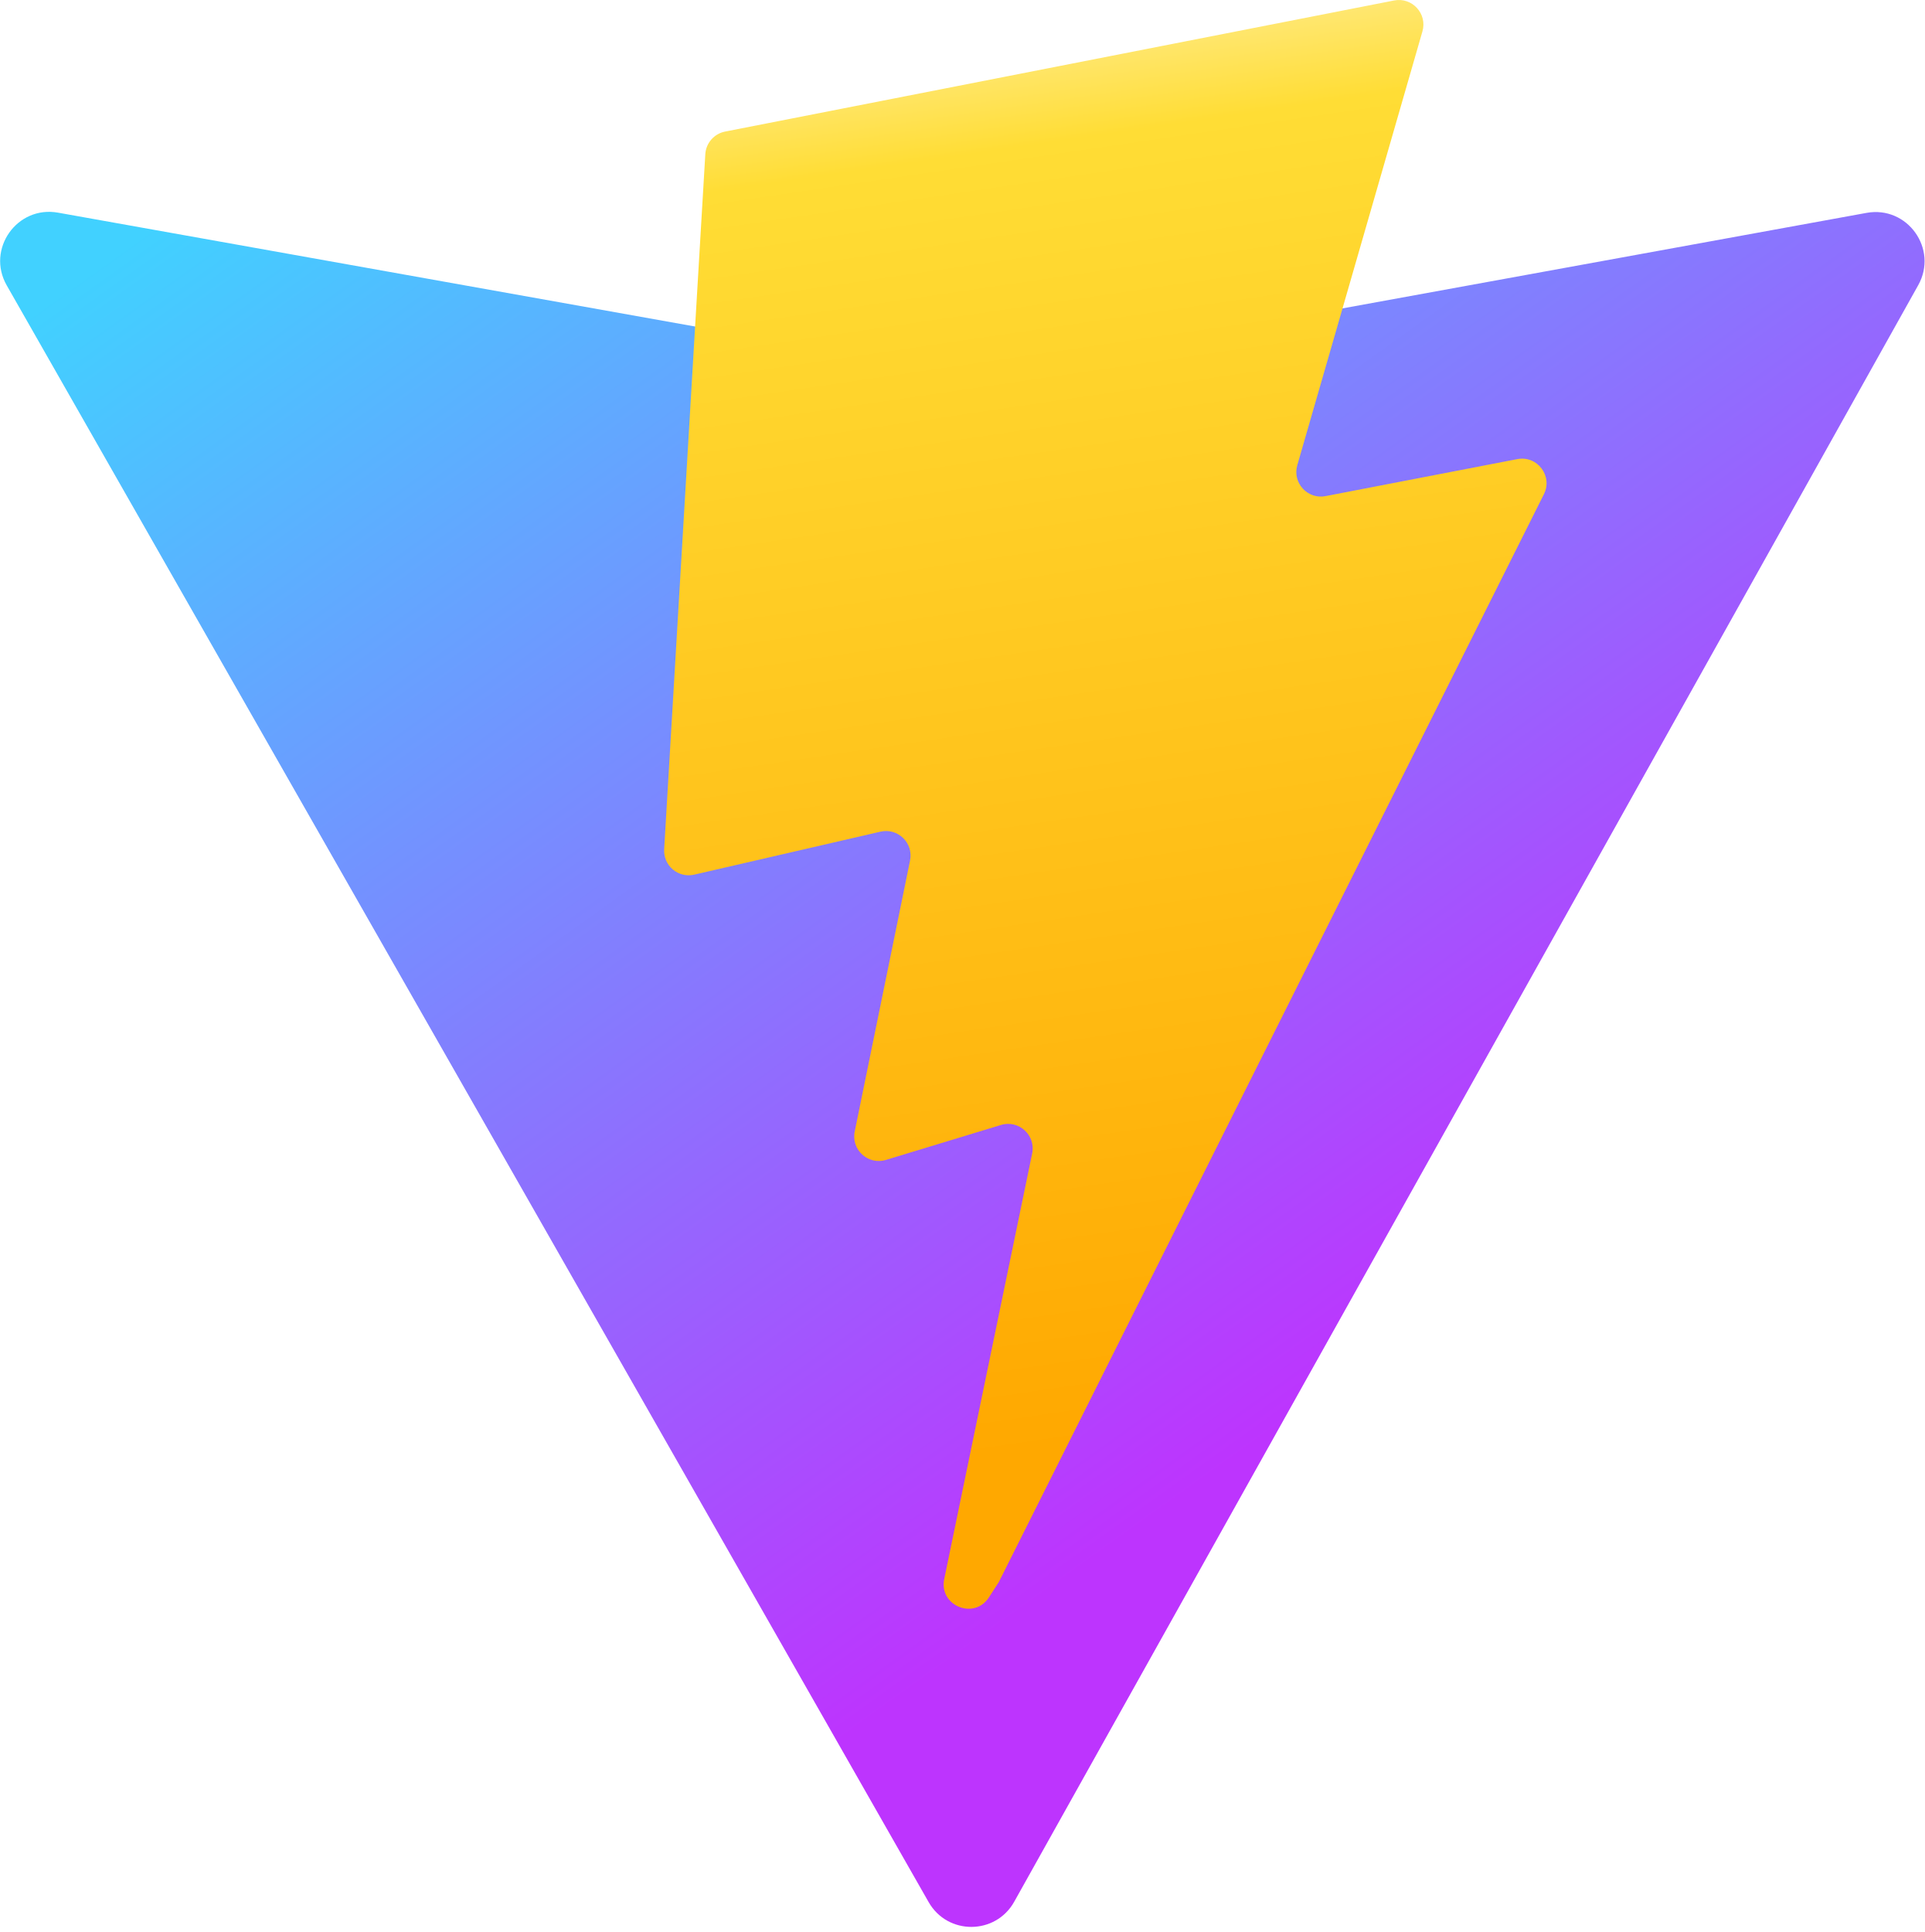
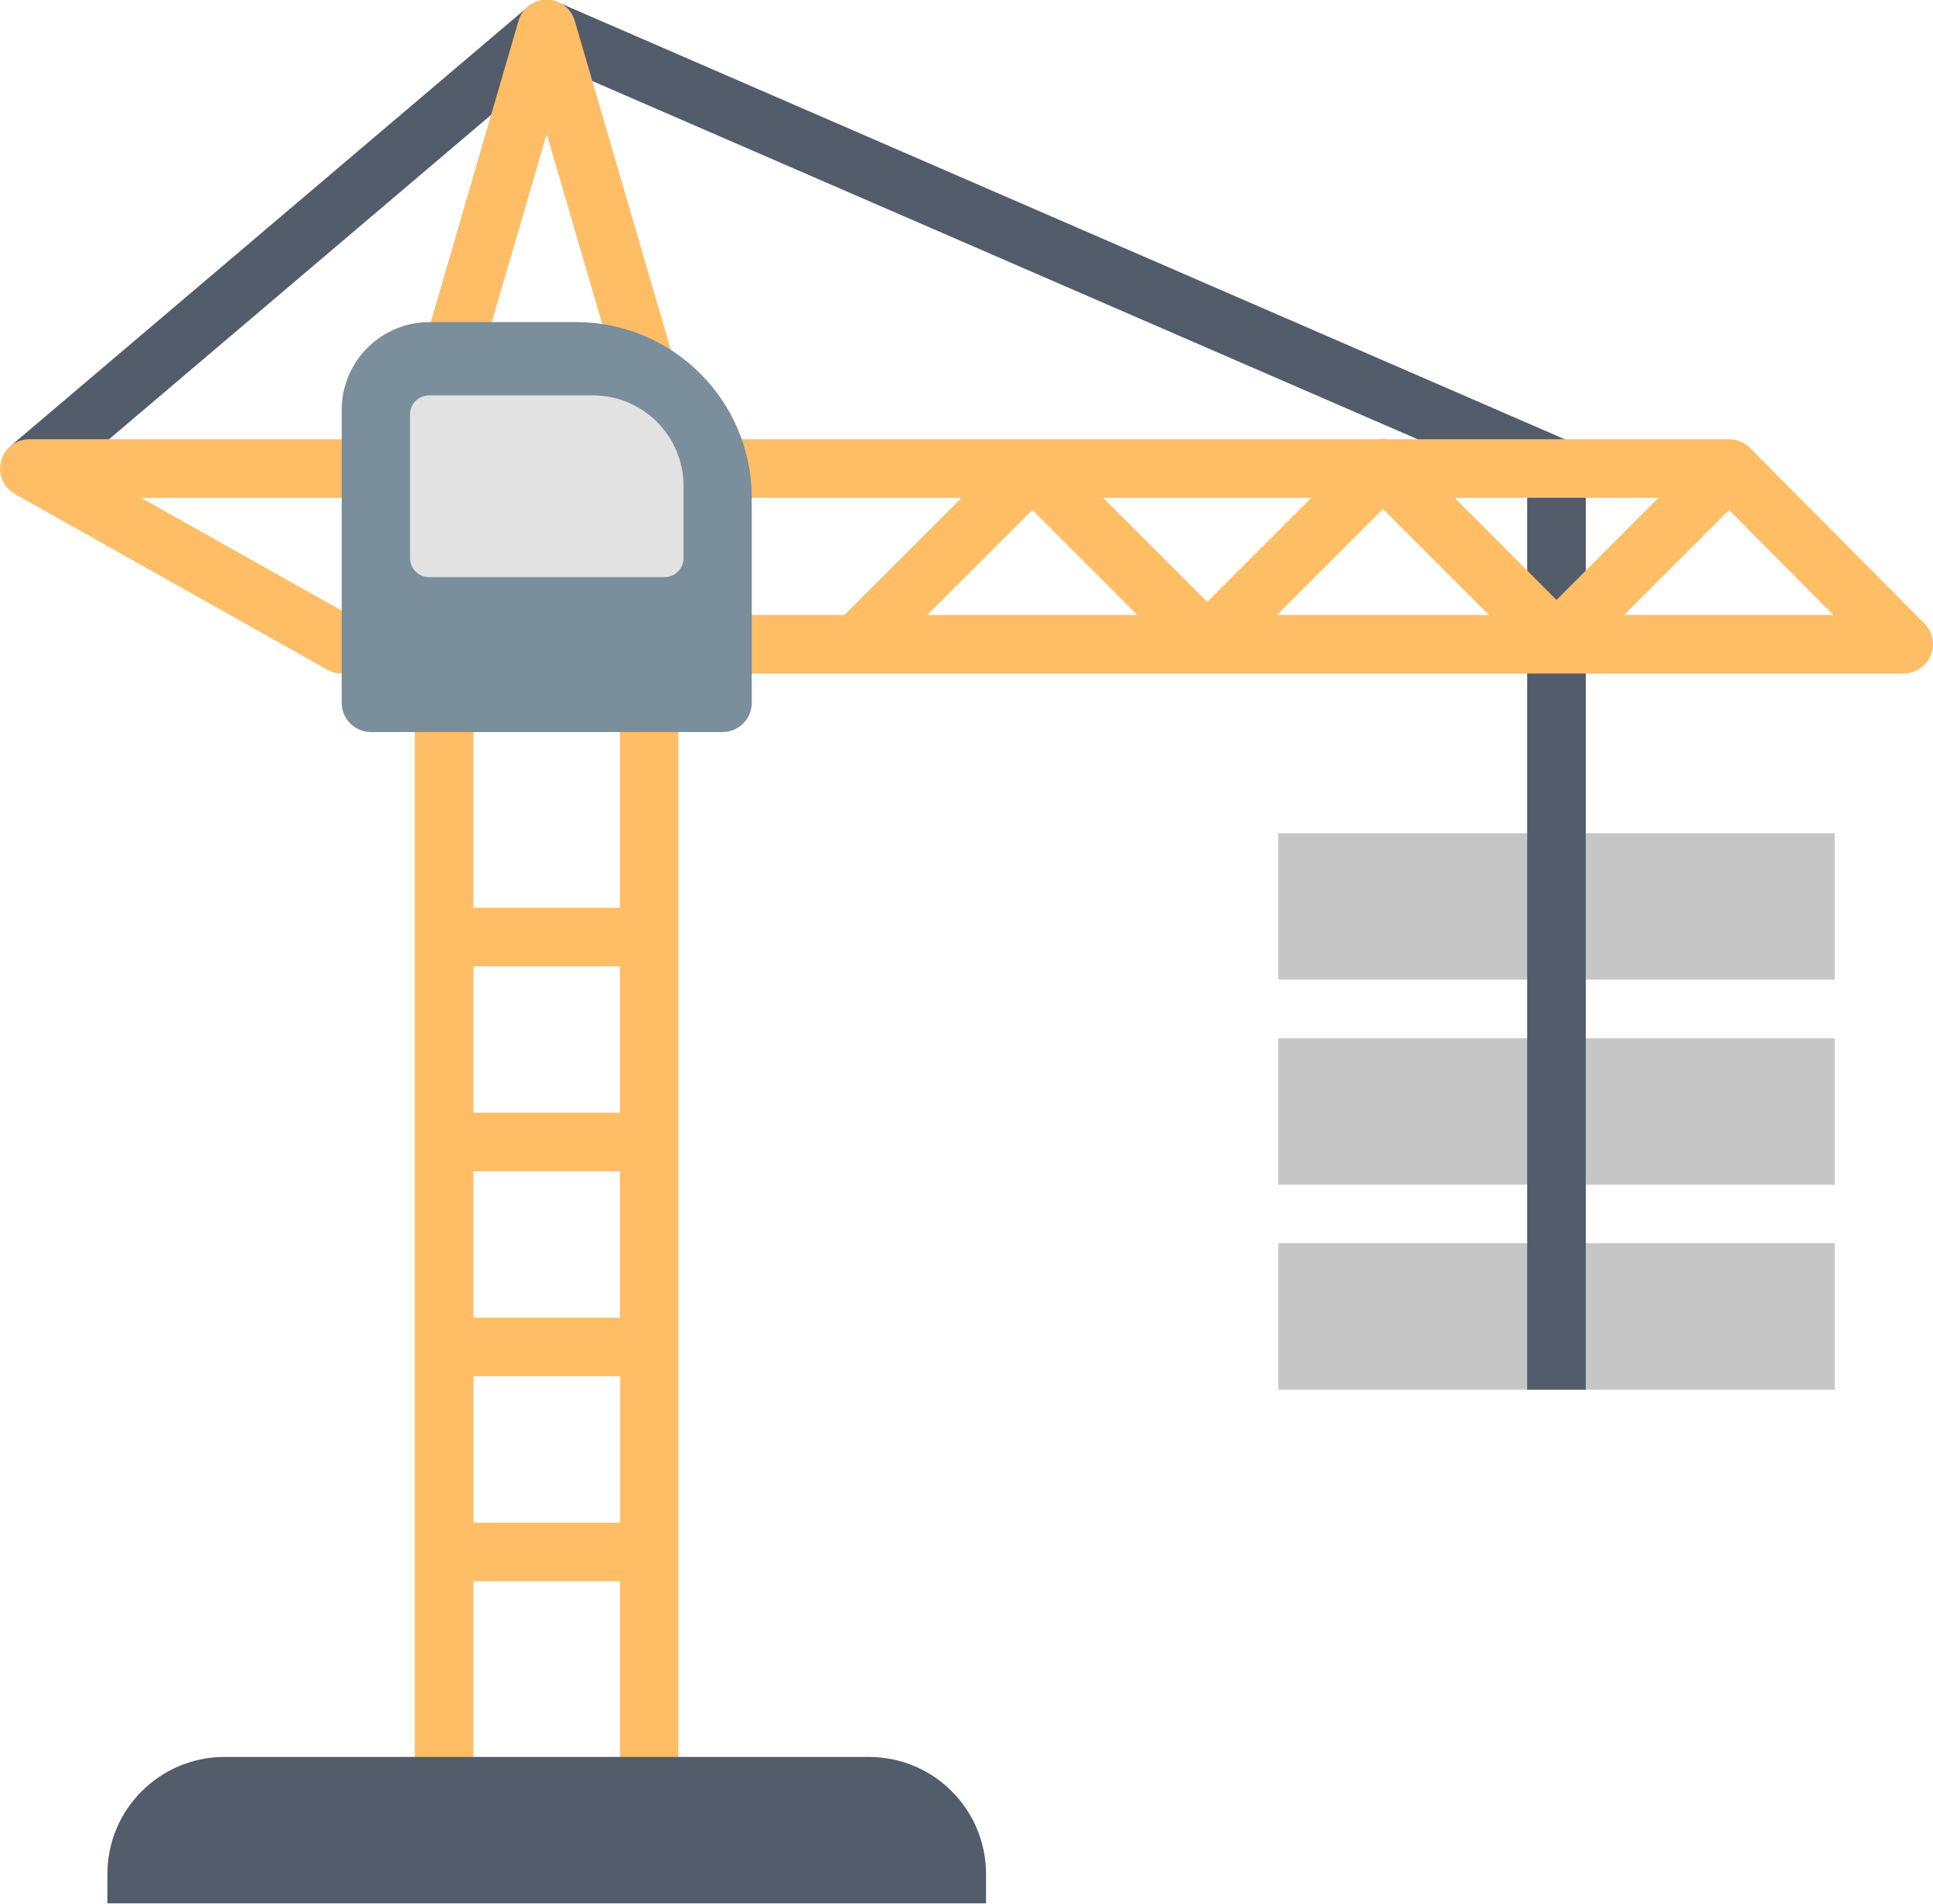
- <svg xmlns="http://www.w3.org/2000/svg" aria-hidden="true" role="img" class="iconify iconify--logos" width="31.88" height="32" preserveAspectRatio="xMidYMid meet" viewBox="0 0 256 257">
-   <defs>
-     <linearGradient id="IconifyId1813088fe1fbc01fb466" x1="-.828%" x2="57.636%" y1="7.652%" y2="78.411%">
-       <stop offset="0%" stop-color="#41D1FF" />
-       <stop offset="100%" stop-color="#BD34FE" />
-     </linearGradient>
-     <linearGradient id="IconifyId1813088fe1fbc01fb467" x1="43.376%" x2="50.316%" y1="2.242%" y2="89.03%">
-       <stop offset="0%" stop-color="#FFEA83" />
-       <stop offset="8.333%" stop-color="#FFDD35" />
-       <stop offset="100%" stop-color="#FFA800" />
-     </linearGradient>
-   </defs>
-   <path fill="url(#IconifyId1813088fe1fbc01fb466)" d="M255.153 37.938L134.897 252.976c-2.483 4.44-8.862 4.466-11.382.048L.875 37.958c-2.746-4.814 1.371-10.646 6.827-9.67l120.385 21.517a6.537 6.537 0 0 0 2.322-.004l117.867-21.483c5.438-.991 9.574 4.796 6.877 9.62Z" />
-   <path fill="url(#IconifyId1813088fe1fbc01fb467)" d="M185.432.063L96.44 17.501a3.268 3.268 0 0 0-2.634 3.014l-5.474 92.456a3.268 3.268 0 0 0 3.997 3.378l24.777-5.718c2.318-.535 4.413 1.507 3.936 3.838l-7.361 36.047c-.495 2.426 1.782 4.5 4.151 3.78l15.304-4.649c2.372-.72 4.652 1.36 4.15 3.788l-11.698 56.621c-.732 3.542 3.979 5.473 5.943 2.437l1.313-2.028l72.516-144.72c1.215-2.423-.88-5.186-3.54-4.672l-25.505 4.922c-2.396.462-4.435-1.77-3.759-4.114l16.646-57.705c.677-2.35-1.37-4.583-3.769-4.113Z" />
+ <svg xmlns="http://www.w3.org/2000/svg" width="48" height="47.273" viewBox="0 0 48 47.273">
+   <g>
+     <g>
+       <rect x="31.742" y="25.788" width="13.818" height="3.636" fill="#c6c6c6" />
+       <rect x="31.742" y="20.696" width="13.818" height="3.637" fill="#c6c6c6" />
+       <rect x="31.742" y="30.878" width="13.818" height="3.637" fill="#c6c6c6" />
+     </g>
+     <path d="M38.941,10.947,13.866.061a.73.73,0,0,0-.761.112L.257,11.082,1.2,12.19,13.7,1.575,37.923,12.091V34.515h1.455v-22.9A.725.725,0,0,0,38.941,10.947Z" fill="#525c6b" />
+     <g>
+       <path d="M11.03,10.183h5.091a.728.728,0,0,0,.7-.932L14.274.523a.727.727,0,0,0-1.4,0L10.333,9.251a.729.729,0,0,0,.7.932Zm2.546-6.858,1.576,5.4H12Z" fill="#ffbd66" />
+       <path d="M47.789,15.489l-4.334-4.364a.724.724,0,0,0-.516-.215H34.457a.657.657,0,0,0-.234,0H.727a.727.727,0,0,0-.356,1.36l7.758,4.364a.715.715,0,0,0,.356.094H10.3V45.455a.729.729,0,0,0,.727.728h5.091a.727.727,0,0,0,.727-.728V16.728H47.272a.728.728,0,0,0,.517-1.239Zm-19.545-.216H23.027l2.609-2.607Zm-.853-2.909h5.171L29.976,14.95Zm6.95.278,2.631,2.631H31.71Zm1.778-.278h5.064L38.651,14.9ZM8.676,15.273,3.5,12.364H11.03a.727.727,0,0,0-.727.728v2.182H8.676Zm6.718,0H11.757V13.819h3.637Zm0,17.454H11.757V29.091h3.637Zm-3.636,1.455H15.4v3.637H11.758Zm3.636-6.546H11.757V24h3.637Zm0,17.091H11.757V39.273h3.637Zm0-22.181H11.757V16.728h3.637Zm.727-10.182H23.88l-2.91,2.909H16.848V13.091A.726.726,0,0,0,16.121,12.364Zm24.21,2.909,2.606-2.605,2.588,2.605Z" fill="#ffbd66" />
+     </g>
+     <g>
+       <path d="M14.3,8H10.667a2.182,2.182,0,0,0-2.182,2.183v7.271a.728.728,0,0,0,.728.728H17.94a.727.727,0,0,0,.728-.728V12.363A4.366,4.366,0,0,0,14.3,8Z" fill="#7a8e9b" />
+       <path d="M14.719,9.82H10.655a.473.473,0,0,0-.473.473v3.568a.474.474,0,0,0,.473.474H16.5a.474.474,0,0,0,.474-.474V12.07A2.252,2.252,0,0,0,14.719,9.82Z" fill="#e2e2e2" />
+     </g>
+     <path d="M21.576,43.637h-16a2.909,2.909,0,0,0-2.909,2.909v.727H24.485v-.727A2.909,2.909,0,0,0,21.576,43.637Z" fill="#525c6b" />
+   </g>
</svg>
